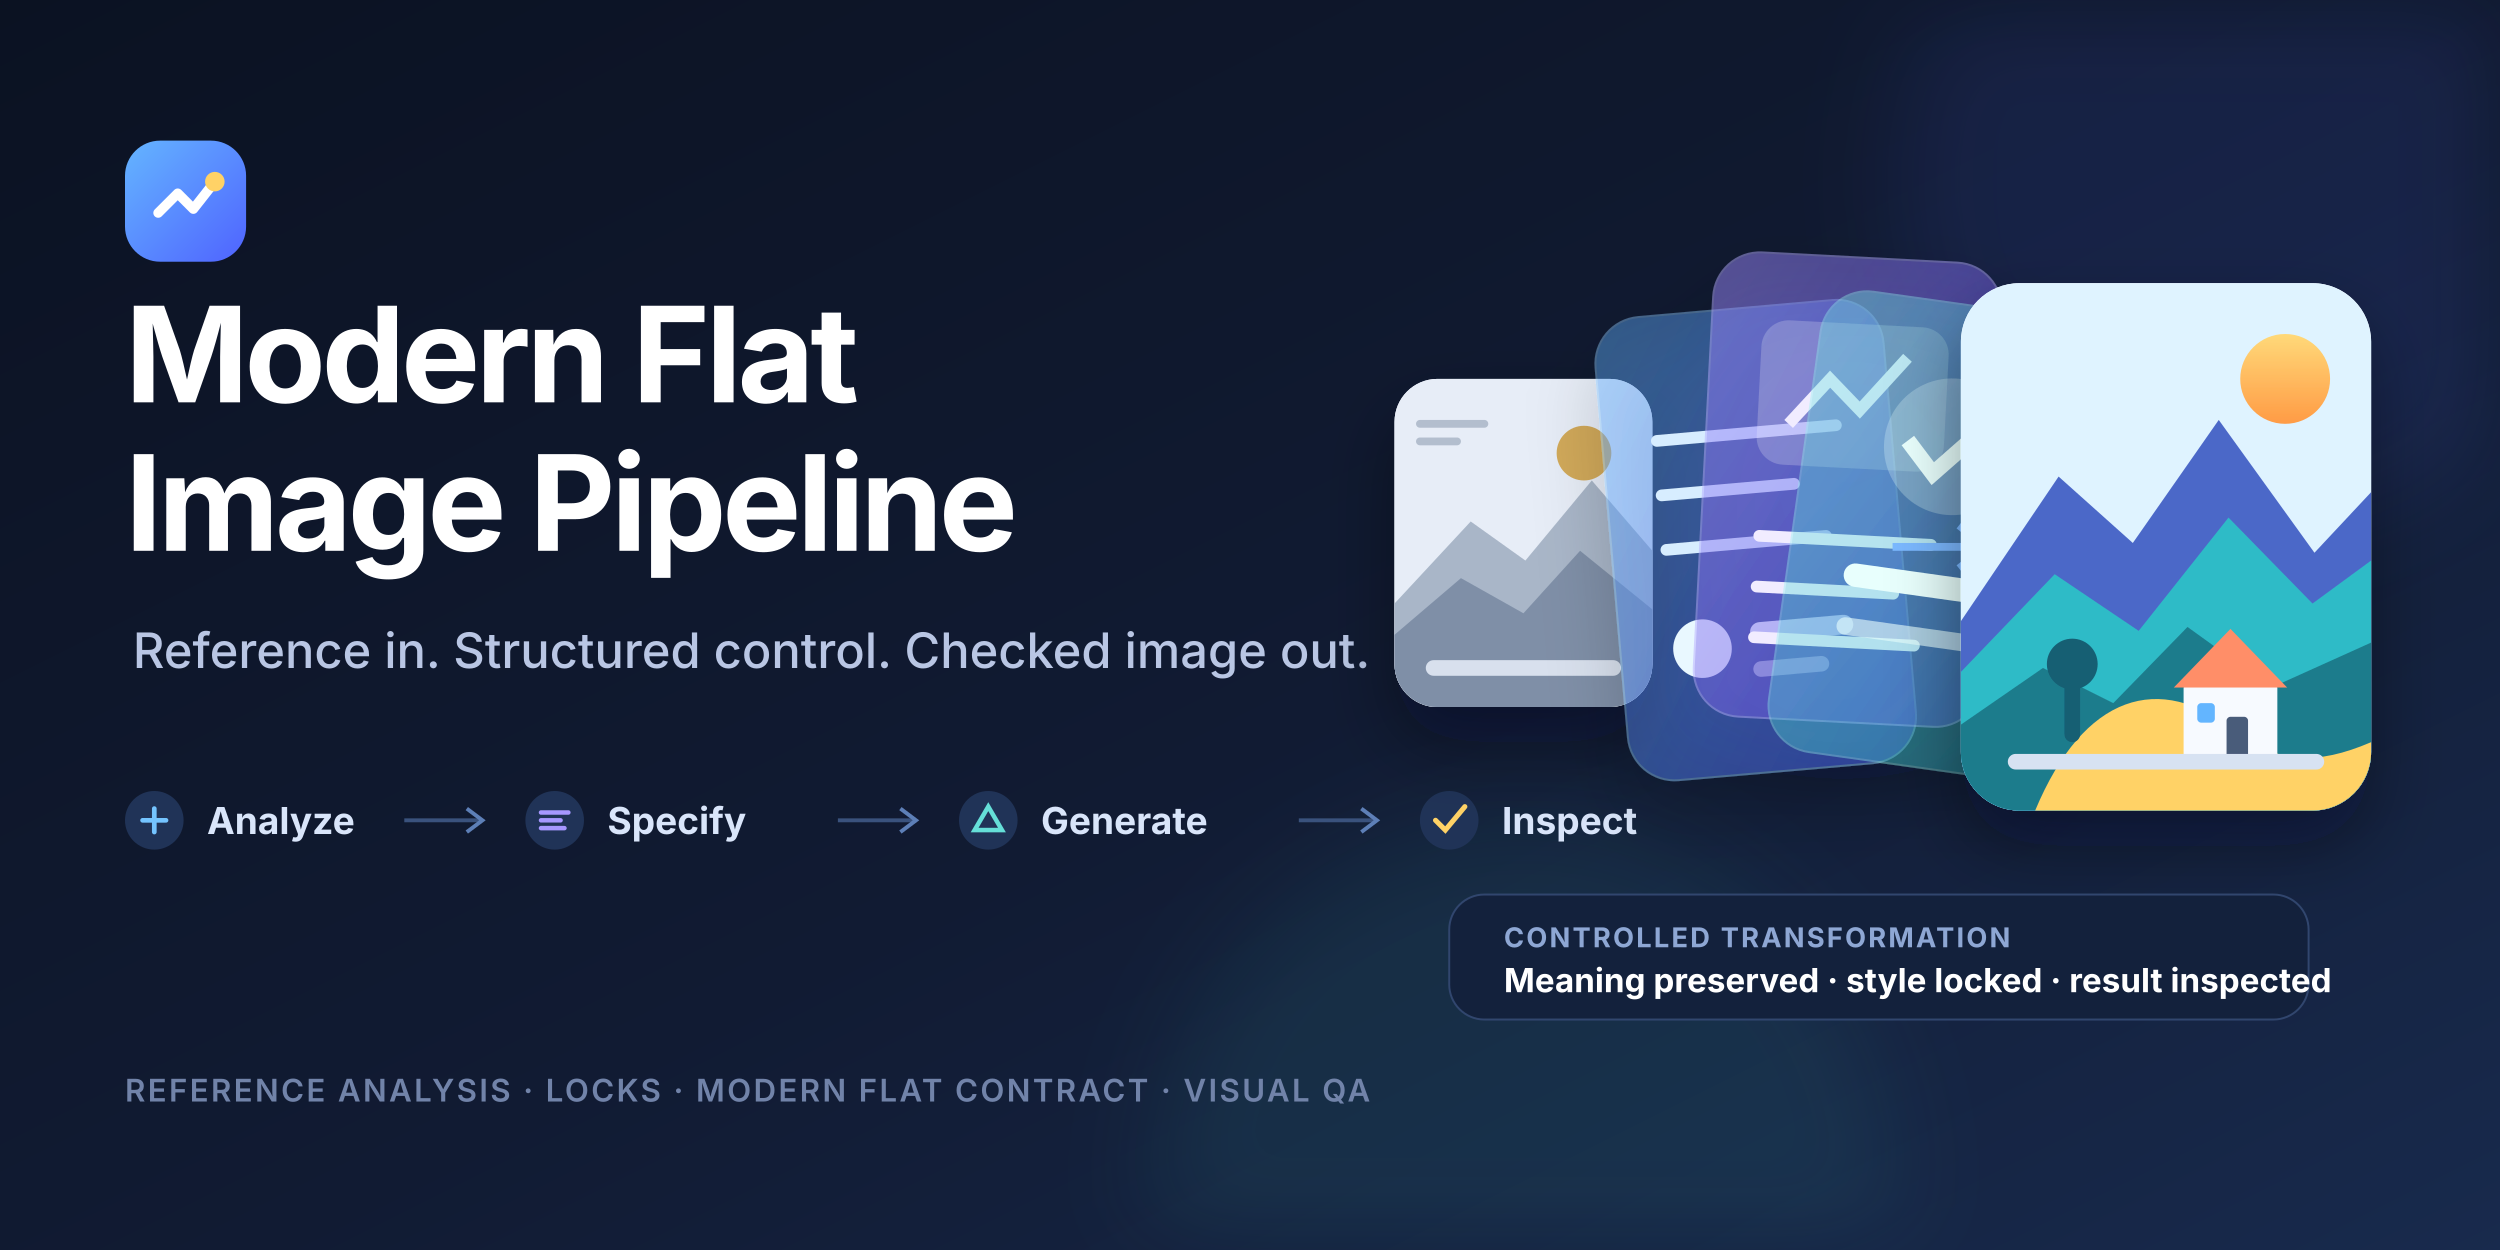
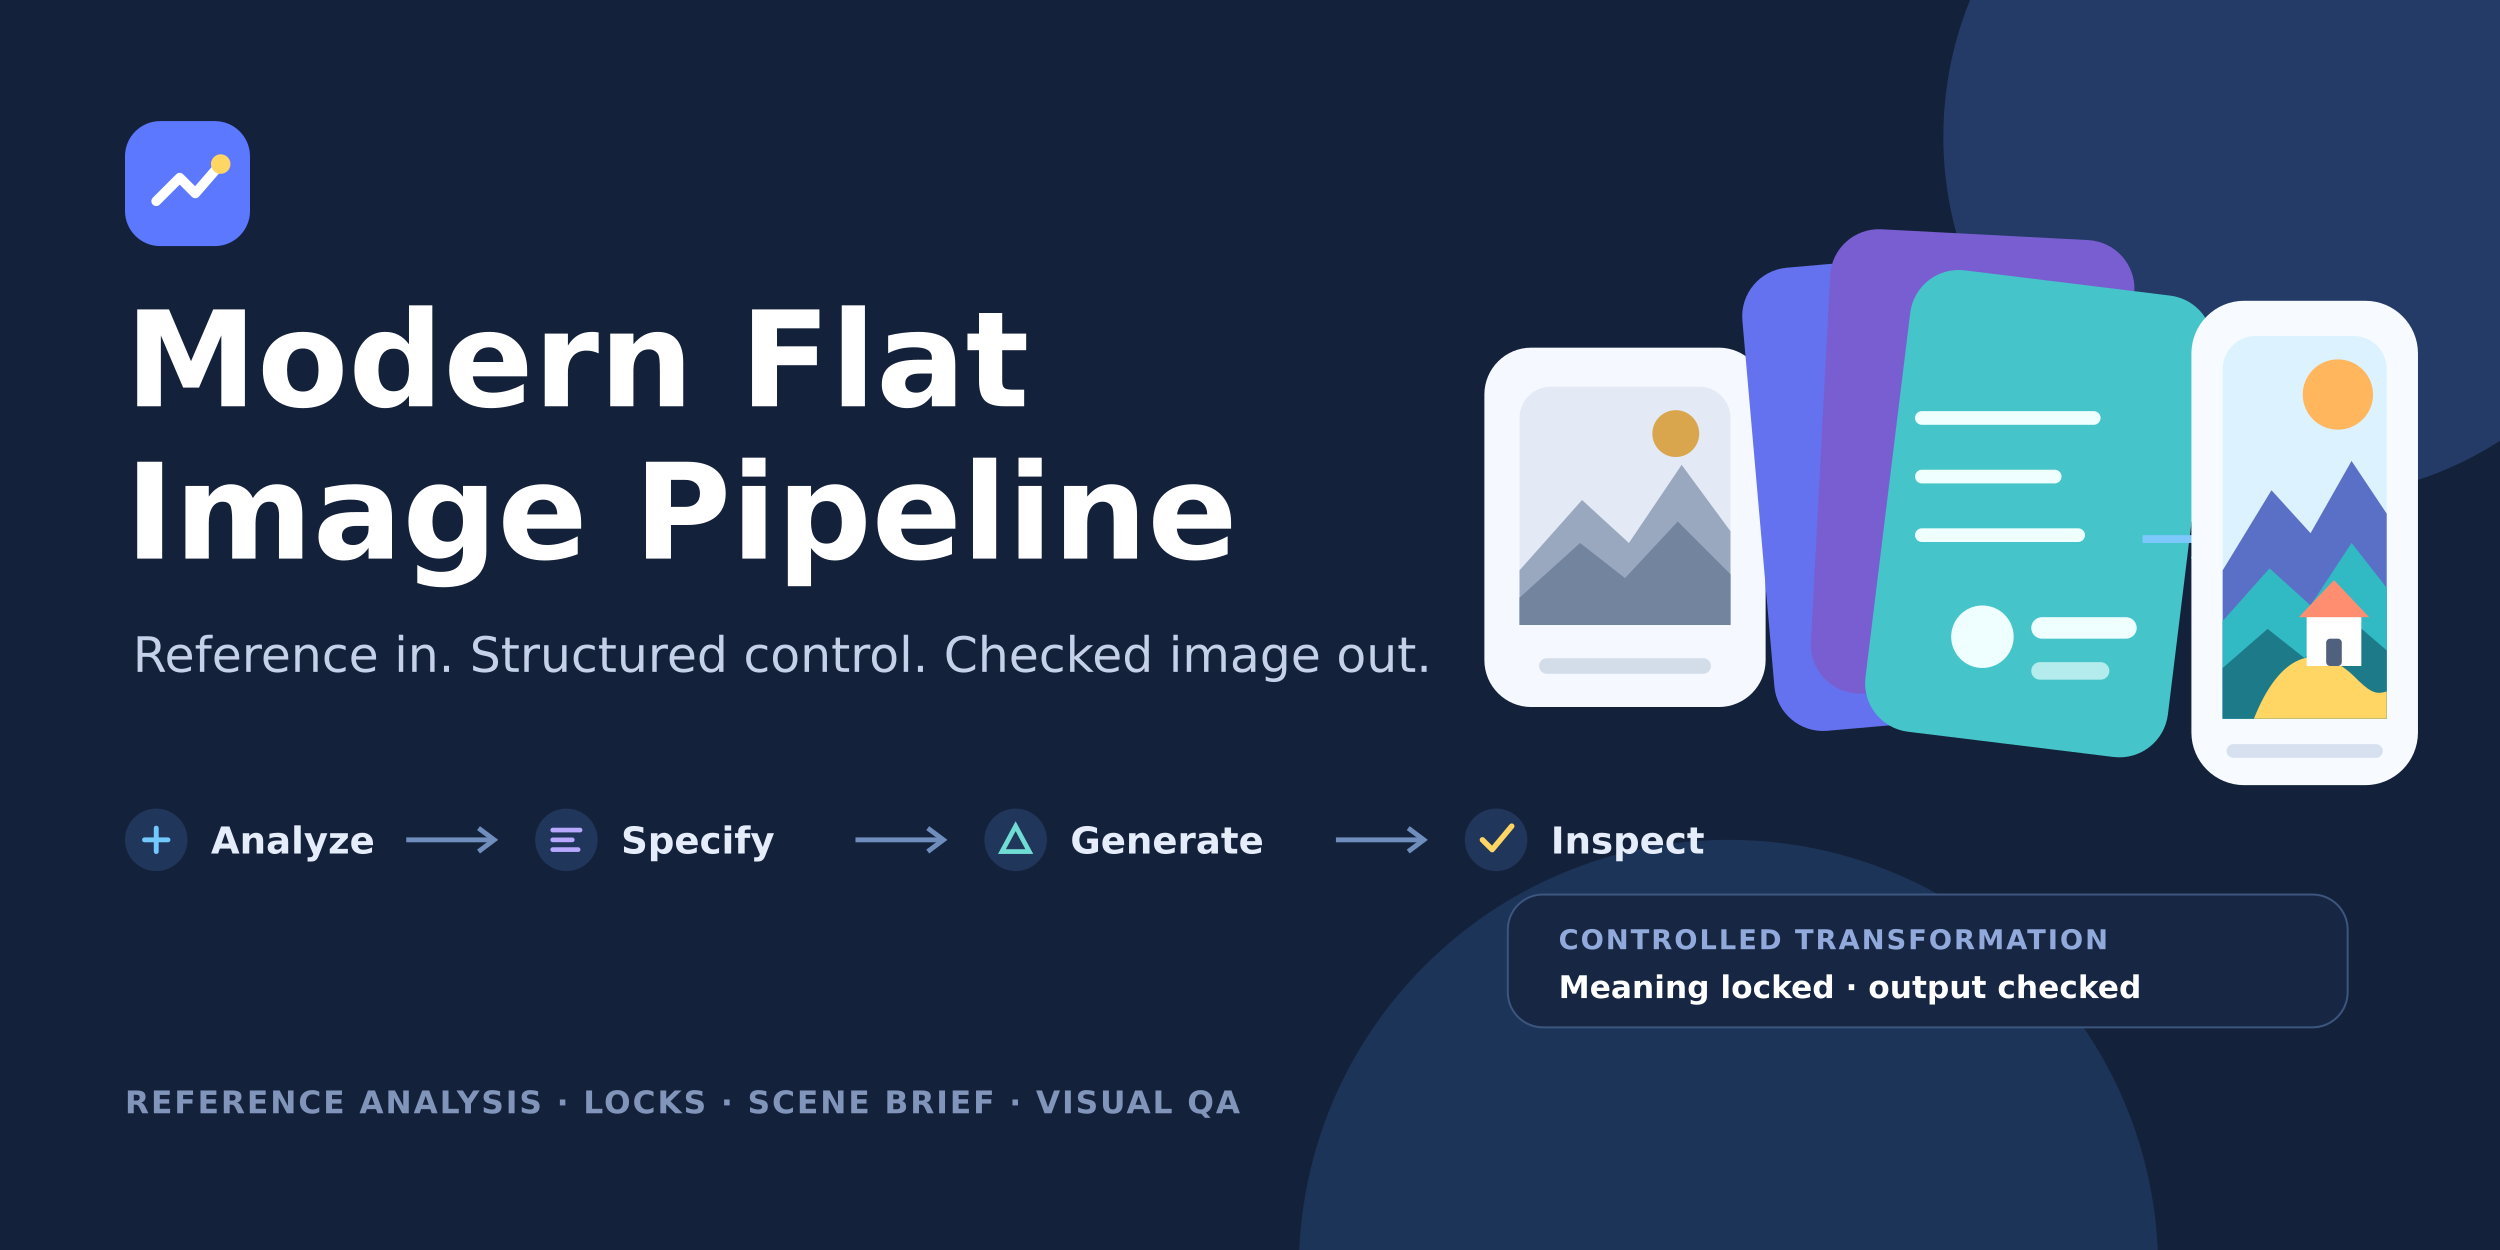
<svg xmlns="http://www.w3.org/2000/svg" width="1280" height="640" viewBox="0 0 1280 640" role="img" aria-labelledby="title desc">
-   <defs>
-     <linearGradient id="bg" x1="0" y1="0" x2="1" y2="1">
-       <stop offset="0" stop-color="#0B1222" />
-       <stop offset="0.55" stop-color="#111B33" />
-       <stop offset="1" stop-color="#182A4D" />
-     </linearGradient>
-     <linearGradient id="blue" x1="0" y1="0" x2="1" y2="1">
-       <stop offset="0" stop-color="#64B5FF" />
-       <stop offset="1" stop-color="#4F63FF" />
-     </linearGradient>
-     <linearGradient id="violet" x1="0" y1="0" x2="1" y2="1">
-       <stop offset="0" stop-color="#9E8CFF" />
-       <stop offset="1" stop-color="#5B45D8" />
-     </linearGradient>
-     <linearGradient id="cyan" x1="0" y1="0" x2="1" y2="1">
-       <stop offset="0" stop-color="#70E8E0" />
-       <stop offset="1" stop-color="#2EBBC7" />
-     </linearGradient>
-     <linearGradient id="sun" x1="0" y1="0" x2="0" y2="1">
-       <stop offset="0" stop-color="#FFD979" />
-       <stop offset="1" stop-color="#FF9B45" />
-     </linearGradient>
-     <filter id="shadow" x="-30%" y="-30%" width="160%" height="180%">
-       <feDropShadow dx="0" dy="18" stdDeviation="18" flood-color="#020714" flood-opacity="0.38" />
-     </filter>
-     <filter id="soft" x="-30%" y="-30%" width="160%" height="160%">
-       <feGaussianBlur stdDeviation="26" />
-     </filter>
-     <clipPath id="inputClip">
-       <rect x="714" y="194" width="132" height="168" rx="22" />
-     </clipPath>
-     <clipPath id="outputClip">
-       <rect x="1004" y="145" width="210" height="270" rx="30" />
-     </clipPath>
-   </defs>
-   <rect width="1280" height="640" fill="url(#bg)" />
-   <circle cx="1150" cy="92" r="180" fill="#546DFF" opacity="0.10" filter="url(#soft)" />
-   <circle cx="780" cy="610" r="190" fill="#45D9D0" opacity="0.08" filter="url(#soft)" />
-   <g transform="translate(64,72)">
-     <rect width="62" height="62" rx="18" fill="url(#blue)" />
-     <path d="M17 37 L27 27 L35 35 L46 21" fill="none" stroke="#FFFFFF" stroke-width="5" stroke-linecap="round" stroke-linejoin="round" />
-     <circle cx="46" cy="21" r="5" fill="#FFD266" />
-   </g>
-   <g font-family="Inter, ui-sans-serif, system-ui, -apple-system, BlinkMacSystemFont, 'Segoe UI', sans-serif">
-     <text x="64" y="206" fill="#FFFFFF" font-size="68" font-weight="750" letter-spacing="-2.2">Modern Flat</text>
-     <text x="64" y="282" fill="#FFFFFF" font-size="68" font-weight="750" letter-spacing="-2.2">Image Pipeline</text>
-     <text x="68" y="342" fill="#B9C6E4" font-size="25" font-weight="500">Reference in. Structured control. Checked image out.</text>
-     <g transform="translate(64,405)">
-       <g>
-         <circle cx="15" cy="15" r="15" fill="#203357" />
-         <path d="M9 15h12M15 9v12" stroke="#74C4FF" stroke-width="2.4" stroke-linecap="round" />
-         <text x="42" y="22" fill="#D9E5FA" font-size="19" font-weight="650">Analyze</text>
+   <rect width="1280" height="640" fill="#14213A" />
+   <circle cx="1180" cy="70" r="185" fill="#243B68" />
+   <circle cx="885" cy="650" r="220" fill="#1C3458" />
+   <g font-family="DejaVu Sans, Arial, sans-serif">
+     <g transform="translate(64 62)">
+       <rect width="64" height="64" rx="18" fill="#5B78FF" />
+       <path d="M16 41L28 29L36 37L49 22" fill="none" stroke="#FFFFFF" stroke-width="5" stroke-linecap="round" stroke-linejoin="round" />
+       <circle cx="49" cy="22" r="5" fill="#FFD563" />
+     </g>
+     <text x="64" y="208" fill="#FFFFFF" font-size="68" font-weight="700">Modern Flat</text>
+     <text x="64" y="286" fill="#FFFFFF" font-size="68" font-weight="700">Image Pipeline</text>
+     <text x="68" y="344" fill="#C5D1E8" font-size="25">Reference in. Structured control. Checked image out.</text>
+     <g transform="translate(64 414)" font-size="19" font-weight="700">
+       <circle cx="16" cy="16" r="16" fill="#21365B" />
+       <path d="M10 16h12M16 10v12" stroke="#72C9FF" stroke-width="2.5" stroke-linecap="round" />
+       <text x="44" y="23" fill="#E5ECFA">Analyze</text>
+       <path d="M144 16h44" stroke="#6F8EBE" stroke-width="2.5" />
+       <path d="M181 10l8 6-8 6" fill="none" stroke="#6F8EBE" stroke-width="2.5" />
+       <g transform="translate(210)">
+         <circle cx="16" cy="16" r="16" fill="#21365B" />
+         <path d="M9 11h14M9 16h10M9 21h13" stroke="#B9A8FF" stroke-width="2.4" stroke-linecap="round" />
+         <text x="44" y="23" fill="#E5ECFA">Specify</text>
      </g>
-       <path d="M143 15h39" stroke="#3A527D" stroke-width="2" />
-       <path d="M175 9l8 6-8 6" fill="none" stroke="#5D7FB7" stroke-width="2" />
-       <g transform="translate(205,0)">
-         <circle cx="15" cy="15" r="15" fill="#203357" />
-         <path d="M8 11h14M8 15h10M8 19h12" stroke="#A697FF" stroke-width="2.3" stroke-linecap="round" />
-         <text x="42" y="22" fill="#D9E5FA" font-size="19" font-weight="650">Specify</text>
+       <path d="M374 16h44" stroke="#6F8EBE" stroke-width="2.5" />
+       <path d="M411 10l8 6-8 6" fill="none" stroke="#6F8EBE" stroke-width="2.5" />
+       <g transform="translate(440)">
+         <circle cx="16" cy="16" r="16" fill="#21365B" />
+         <path d="M9 22L16 9l7 13z" fill="none" stroke="#70DDD5" stroke-width="2.4" />
+         <text x="44" y="23" fill="#E5ECFA">Generate</text>
      </g>
-       <path d="M365 15h39" stroke="#3A527D" stroke-width="2" />
-       <path d="M397 9l8 6-8 6" fill="none" stroke="#5D7FB7" stroke-width="2" />
-       <g transform="translate(427,0)">
-         <circle cx="15" cy="15" r="15" fill="#203357" />
-         <path d="M8 20l7-12 7 12z" fill="none" stroke="#65DFD8" stroke-width="2.3" />
-         <text x="42" y="22" fill="#D9E5FA" font-size="19" font-weight="650">Generate</text>
-       </g>
-       <path d="M601 15h39" stroke="#3A527D" stroke-width="2" />
-       <path d="M633 9l8 6-8 6" fill="none" stroke="#5D7FB7" stroke-width="2" />
-       <g transform="translate(663,0)">
-         <circle cx="15" cy="15" r="15" fill="#203357" />
-         <path d="M8 15l5 5 10-12" fill="none" stroke="#FFD266" stroke-width="2.6" stroke-linecap="round" />
-         <text x="42" y="22" fill="#D9E5FA" font-size="19" font-weight="650">Inspect</text>
+       <path d="M620 16h44" stroke="#6F8EBE" stroke-width="2.5" />
+       <path d="M657 10l8 6-8 6" fill="none" stroke="#6F8EBE" stroke-width="2.5" />
+       <g transform="translate(686)">
+         <circle cx="16" cy="16" r="16" fill="#21365B" />
+         <path d="M9 16l5 5 10-12" fill="none" stroke="#FFD563" stroke-width="2.8" stroke-linecap="round" stroke-linejoin="round" />
+         <text x="44" y="23" fill="#E5ECFA">Inspect</text>
      </g>
    </g>
-     <text x="64" y="564" fill="#7183A9" font-size="16" font-weight="600" letter-spacing="1.2">REFERENCE ANALYSIS · LOCKS · MODERN FLAT CONTRACT · VISUAL QA</text>
+     <text x="64" y="570" fill="#8195BB" font-size="16" font-weight="700" letter-spacing="1">REFERENCE ANALYSIS · LOCKS · SCENE BRIEF · VISUAL QA</text>
  </g>
-   <g filter="url(#shadow)">
-     <rect x="714" y="194" width="132" height="168" rx="22" fill="#F7FAFF" />
-     <g clip-path="url(#inputClip)">
-       <rect x="714" y="194" width="132" height="168" fill="#E7EDF7" />
-       <circle cx="811" cy="232" r="14" fill="#D1A95A" />
-       <path d="M714 309L753 267L781 287L815 246L846 282V362H714Z" fill="#A9B6C8" />
-       <path d="M714 325L748 296L780 314L809 282L846 312V362H714Z" fill="#7F8FA7" />
-       <path d="M727 217h33M727 226h19" stroke="#B3BECE" stroke-width="4" stroke-linecap="round" />
-     </g>
-     <rect x="730" y="338" width="100" height="8" rx="4" fill="#D8E0ED" />
-   </g>
-   <g filter="url(#shadow)">
-     <g transform="translate(825,157) rotate(-5 80 120)">
-       <rect width="148" height="238" rx="24" fill="url(#blue)" opacity="0.42" stroke="#8FCBFF" />
-       <path d="M28 64h92M28 92h68M28 120h82" stroke="#D7EDFF" stroke-width="6" stroke-linecap="round" />
-       <circle cx="42" cy="172" r="15" fill="#E9F8FF" />
-       <rect x="67" y="161" width="53" height="10" rx="5" fill="#E9F8FF" />
-       <rect x="67" y="181" width="39" height="8" rx="4" fill="#E9F8FF" opacity="0.55" />
-     </g>
-     <g transform="translate(872,132) rotate(3 80 120)">
-       <rect width="148" height="238" rx="24" fill="url(#violet)" opacity="0.48" stroke="#B4AAFF" />
-       <rect x="26" y="34" width="96" height="74" rx="14" fill="#FFFFFF" opacity="0.20" />
-       <path d="M42 87L62 63L78 78L101 50" fill="none" stroke="#F1ECFF" stroke-width="6" />
-       <path d="M30 145h88M30 171h70M30 197h82" stroke="#F1ECFF" stroke-width="6" stroke-linecap="round" />
-     </g>
-     <g transform="translate(918,156) rotate(8 80 120)">
-       <rect width="148" height="238" rx="24" fill="url(#cyan)" opacity="0.38" stroke="#8EF3ED" />
-       <circle cx="75" cy="73" r="35" fill="#E8FFFD" opacity="0.26" />
-       <path d="M52 73l15 15 31-36" fill="none" stroke="#E8FFFD" stroke-width="8" />
-       <rect x="29" y="139" width="92" height="12" rx="6" fill="#E8FFFD" />
-       <rect x="29" y="167" width="72" height="9" rx="4.5" fill="#E8FFFD" opacity="0.6" />
-     </g>
-   </g>
-   <path d="M969 280h44" stroke="#7BB8FF" stroke-width="4" />
-   <path d="M1003 269l14 11-14 11" fill="none" stroke="#7BB8FF" stroke-width="4" />
-   <g filter="url(#shadow)">
-     <rect x="1004" y="145" width="210" height="270" rx="30" fill="#F7FAFF" />
-     <g clip-path="url(#outputClip)">
-       <rect x="1004" y="145" width="210" height="270" fill="#DFF3FF" />
-       <circle cx="1170" cy="194" r="23" fill="url(#sun)" />
-       <path d="M1004 318L1054 244L1092 278L1136 215L1185 283L1214 252V415H1004Z" fill="#4C68C8" />
-       <path d="M1004 344L1052 294L1095 323L1141 265L1184 309L1214 287V415H1004Z" fill="#2EBBC7" />
-       <path d="M1004 371L1046 342L1082 360L1120 321L1163 352L1214 329V415H1004Z" fill="#1D7C8C" />
-       <path d="M1042 415c25-60 64-71 102-41 22 17 42 18 70 6v35z" fill="#FFD266" />
-       <path d="M1118 352l24-28 24 28v36h-48z" fill="#F7FAFF" />
-       <path d="M1113 352h58l-29-30z" fill="#FF8E68" />
-       <rect x="1140" y="367" width="11" height="21" rx="2" fill="#4A5B7A" />
-       <rect x="1125" y="360" width="9" height="10" rx="2" fill="#64B5FF" />
-       <circle cx="1061" cy="340" r="13" fill="#165E73" />
-       <rect x="1057" y="340" width="8" height="40" rx="4" fill="#165E73" />
-     </g>
-     <rect x="1028" y="386" width="162" height="8" rx="4" fill="#D7E2F2" />
-   </g>
-   <g font-family="Inter, ui-sans-serif, system-ui, sans-serif">
-     <rect x="742" y="458" width="440" height="64" rx="18" fill="#13213C" stroke="#31466E" />
-     <text x="770" y="485" fill="#8EA7D4" font-size="14" font-weight="700" letter-spacing="1.1">CONTROLLED TRANSFORMATION</text>
-     <text x="770" y="508" fill="#FFFFFF" font-size="17" font-weight="650">Meaning preserved · style locked · result inspected</text>
+   <g>
+     <rect x="760" y="178" width="144" height="184" rx="24" fill="#F5F8FE" />
+     <rect x="778" y="198" width="108" height="122" rx="16" fill="#E3EAF5" />
+     <circle cx="858" cy="222" r="12" fill="#D9A64E" />
+     <path d="M778 292l32-36 24 22 27-40 25 34v48H778z" fill="#9AA8BF" />
+     <path d="M778 306l31-28 23 18 27-29 27 27v26H778z" fill="#73849F" />
+     <rect x="788" y="337" width="88" height="8" rx="4" fill="#D3DDEA" />
+     <rect x="900" y="132" width="156" height="238" rx="25" fill="#6572EF" transform="rotate(-5 978 251)" />
+     <rect x="932" y="120" width="156" height="238" rx="25" fill="#795ED1" transform="rotate(3 1010 239)" />
+     <rect x="966" y="144" width="156" height="238" rx="25" fill="#45C5C9" transform="rotate(7 1044 263)" />
+     <path d="M984 214h88M984 244h68M984 274h80" stroke="#EFFFFF" stroke-width="7" stroke-linecap="round" />
+     <circle cx="1015" cy="326" r="16" fill="#EFFFFF" />
+     <rect x="1040" y="316" width="54" height="11" rx="5.5" fill="#EFFFFF" />
+     <rect x="1040" y="339" width="40" height="9" rx="4.5" fill="#EFFFFF" opacity="0.65" />
+     <path d="M1097 276h34" stroke="#7CC8FF" stroke-width="4" />
+     <path d="M1123 265l14 11-14 11" fill="none" stroke="#7CC8FF" stroke-width="4" />
+     <rect x="1122" y="154" width="116" height="248" rx="27" fill="#F7FAFF" />
+     <rect x="1138" y="172" width="84" height="196" rx="17" fill="#DDF2FF" />
+     <circle cx="1197" cy="202" r="18" fill="#FFB65C" />
+     <path d="M1138 292l25-41 20 22 21-37 18 27v105h-84z" fill="#5A70C7" />
+     <path d="M1138 318l24-27 21 19 21-32 18 23v67h-84z" fill="#31BAC4" />
+     <path d="M1138 342l23-20 19 15 21-22 21 18v35h-84z" fill="#1D7B89" />
+     <path d="M1154 368c13-33 32-40 51-22 8 8 11 10 17 8v14z" fill="#FFD563" />
+     <path d="M1181 316l14-17 14 17v25h-28z" fill="#FFFFFF" />
+     <path d="M1177 316h36l-18-19z" fill="#FF8E70" />
+     <rect x="1191" y="327" width="8" height="14" rx="2" fill="#50617D" />
+     <rect x="1140" y="381" width="80" height="7" rx="3.5" fill="#D6E0EE" />
+     <rect x="772" y="458" width="430" height="68" rx="18" fill="#172743" stroke="#3D567F" />
+     <text x="798" y="486" fill="#92AADB" font-size="14" font-family="DejaVu Sans, Arial, sans-serif" font-weight="700" letter-spacing="1">CONTROLLED TRANSFORMATION</text>
+     <text x="798" y="511" fill="#FFFFFF" font-size="16" font-family="DejaVu Sans, Arial, sans-serif" font-weight="700">Meaning locked · output checked</text>
  </g>
</svg>
